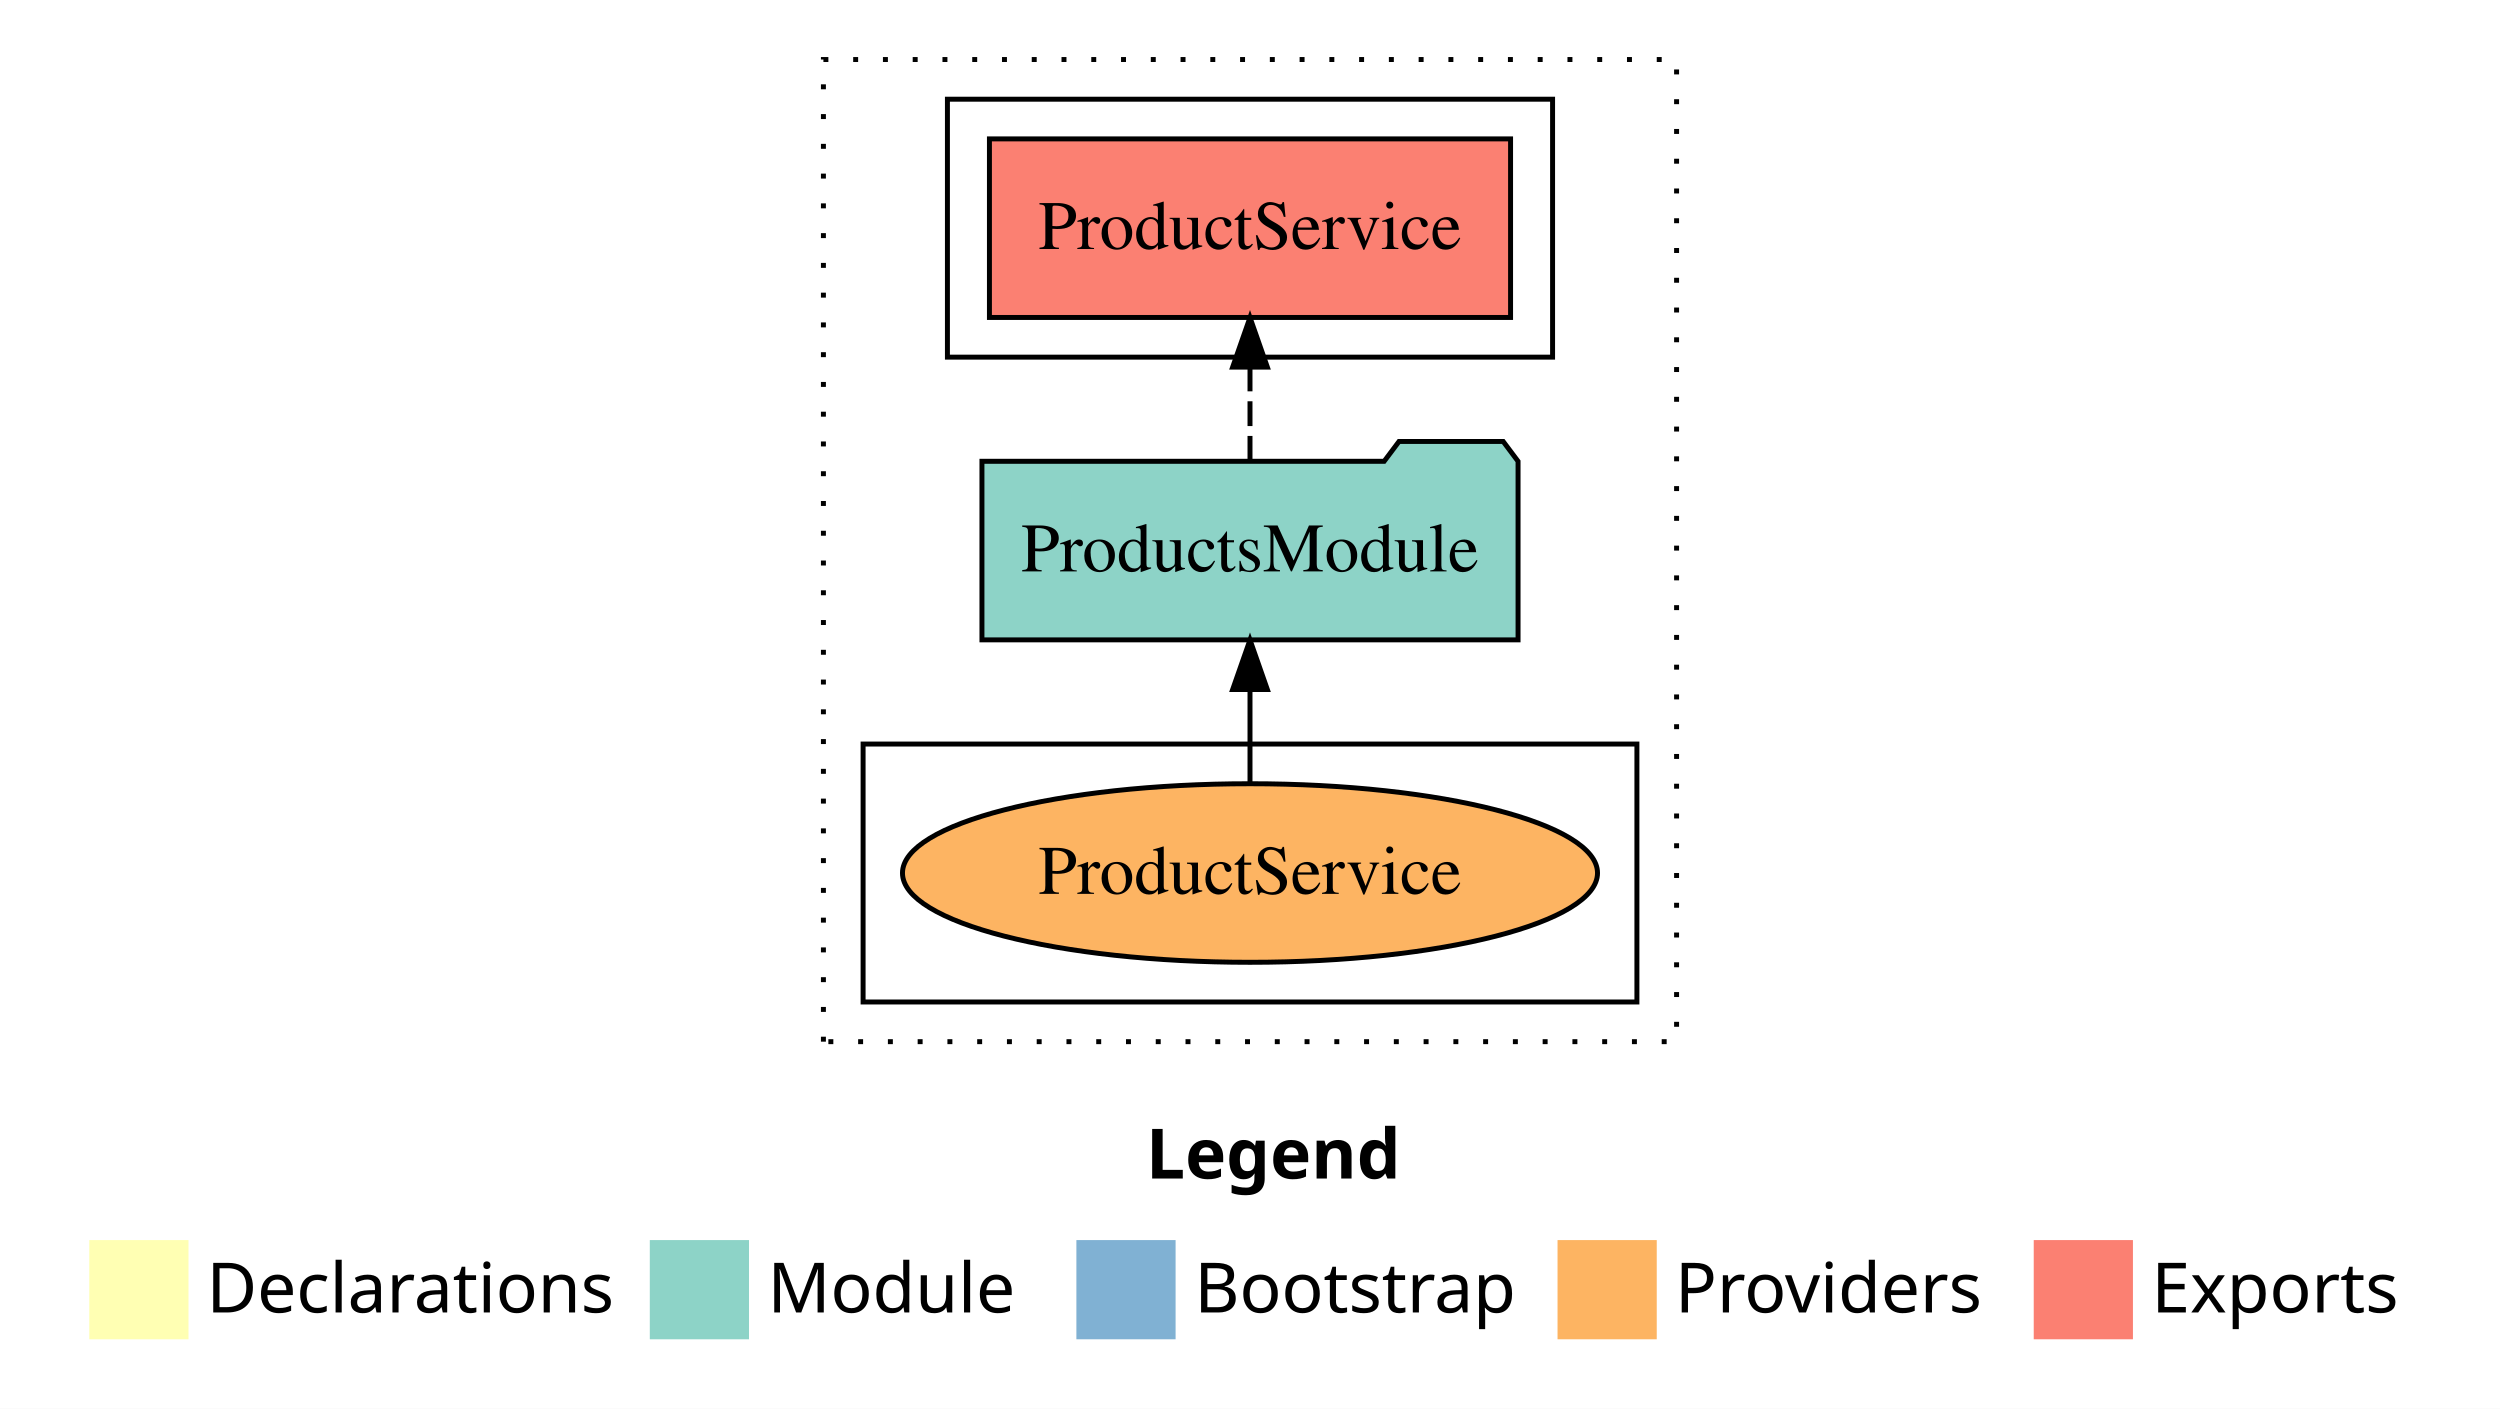
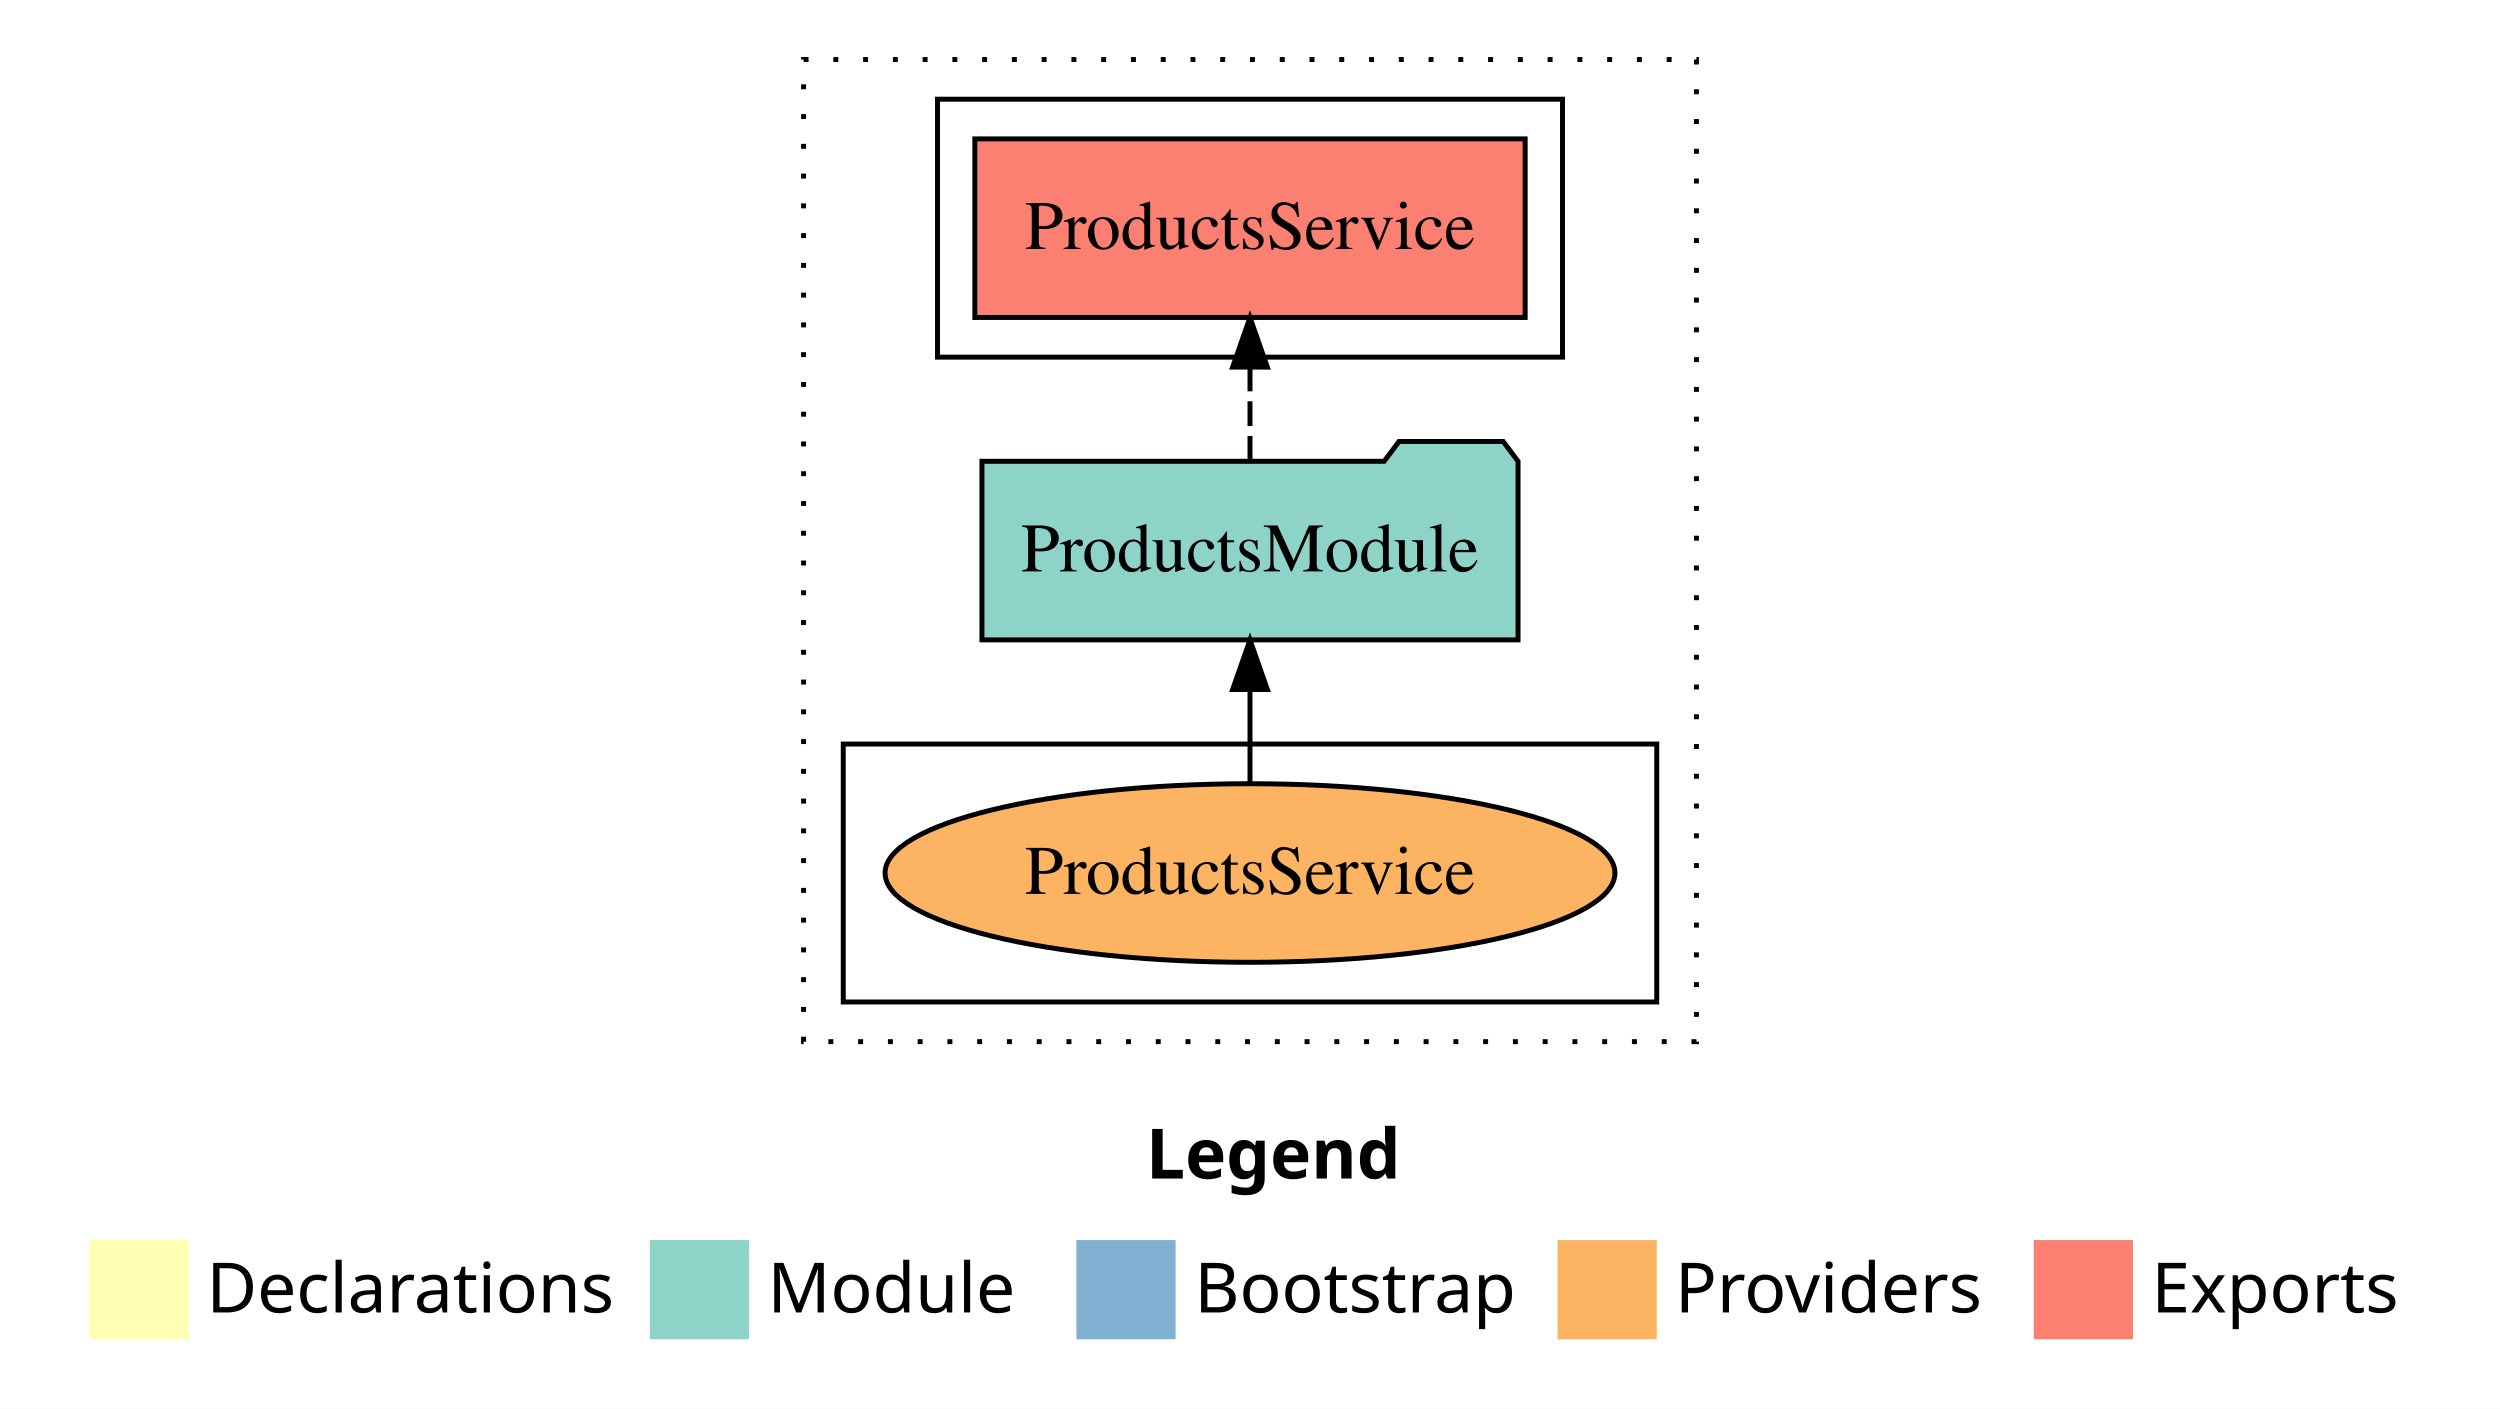
<svg xmlns="http://www.w3.org/2000/svg" width="504pt" height="284pt" viewBox="0.00 0.00 504.00 284.00">
  <g id="graph0" class="graph" transform="scale(1 1) rotate(0) translate(4 280)">
    <polygon fill="white" stroke="transparent" points="-4,4 -4,-280 500,-280 500,4 -4,4" />
    <text text-anchor="start" x="227.01" y="-42.4" font-family="Times-12" font-weight="bold" font-size="14.00">Legend</text>
    <polygon fill="#ffffb3" stroke="transparent" points="14,-10 14,-30 34,-30 34,-10 14,-10" />
    <text text-anchor="start" x="37.63" y="-15.4" font-family="Times-12" font-size="14.00">  Declarations</text>
    <polygon fill="#8dd3c7" stroke="transparent" points="127,-10 127,-30 147,-30 147,-10 127,-10" />
    <text text-anchor="start" x="150.73" y="-15.4" font-family="Times-12" font-size="14.00">  Module</text>
    <polygon fill="#80b1d3" stroke="transparent" points="213,-10 213,-30 233,-30 233,-10 213,-10" />
    <text text-anchor="start" x="236.78" y="-15.4" font-family="Times-12" font-size="14.00">  Bootstrap</text>
    <polygon fill="#fdb462" stroke="transparent" points="310,-10 310,-30 330,-30 330,-10 310,-10" />
    <text text-anchor="start" x="333.67" y="-15.4" font-family="Times-12" font-size="14.00">  Providers</text>
    <polygon fill="#fb8072" stroke="transparent" points="406,-10 406,-30 426,-30 426,-10 406,-10" />
    <text text-anchor="start" x="429.73" y="-15.4" font-family="Times-12" font-size="14.00">  Exports</text>
    <g id="clust1" class="cluster">
-       <polygon fill="none" stroke="black" stroke-dasharray="1,5" points="162,-70 162,-268 334,-268 334,-70 162,-70" />
+       <polygon fill="none" stroke="black" stroke-dasharray="1,5" points="158,-70 158,-268 338,-268 338,-70 158,-70" />
    </g>
    <g id="clust4" class="cluster">
-       <polygon fill="none" stroke="black" points="187,-208 187,-260 309,-260 309,-208 187,-208" />
+       <polygon fill="none" stroke="black" points="185,-208 185,-260 311,-260 311,-208 185,-208" />
    </g>
    <g id="clust6" class="cluster">
-       <polygon fill="none" stroke="black" points="170,-78 170,-130 326,-130 326,-78 170,-78" />
+       <polygon fill="none" stroke="black" points="166,-78 166,-130 330,-130 330,-78 166,-78" />
    </g>
    <g id="node1" class="node">
-       <polygon fill="#fb8072" stroke="black" points="300.53,-252 195.47,-252 195.47,-216 300.53,-216 300.53,-252" />
-       <text text-anchor="middle" x="248" y="-229.8" font-family="Times,serif" font-size="14.00">ProductService </text>
+       <polygon fill="#fb8072" stroke="black" points="303.47,-252 192.53,-252 192.53,-216 303.47,-216 303.47,-252" />
+       <text text-anchor="middle" x="248" y="-229.8" font-family="Times,serif" font-size="14.00">ProductsService </text>
    </g>
    <g id="node2" class="node">
      <polygon fill="#8dd3c7" stroke="black" points="302.04,-187 299.04,-191 278.04,-191 275.04,-187 193.96,-187 193.96,-151 302.04,-151 302.04,-187" />
      <text text-anchor="middle" x="248" y="-164.8" font-family="Times,serif" font-size="14.00">ProductsModule</text>
    </g>
    <g id="edge1" class="edge">
      <path fill="none" stroke="black" stroke-dasharray="5,2" d="M248,-187.11C248,-187.11 248,-205.99 248,-205.99" />
      <polygon fill="black" stroke="black" points="244.5,-205.99 248,-215.99 251.5,-205.99 244.5,-205.99" />
    </g>
    <g id="node3" class="node">
-       <ellipse fill="#fdb462" stroke="black" cx="248" cy="-104" rx="70.06" ry="18" />
-       <text text-anchor="middle" x="248" y="-99.8" font-family="Times,serif" font-size="14.00">ProductService</text>
+       <ellipse fill="#fdb462" stroke="black" cx="248" cy="-104" rx="73.57" ry="18" />
+       <text text-anchor="middle" x="248" y="-99.8" font-family="Times,serif" font-size="14.00">ProductsService</text>
    </g>
    <g id="edge2" class="edge">
      <path fill="none" stroke="black" d="M248,-122.11C248,-122.11 248,-140.99 248,-140.99" />
      <polygon fill="black" stroke="black" points="244.5,-140.99 248,-150.99 251.5,-140.99 244.5,-140.99" />
    </g>
  </g>
</svg>
